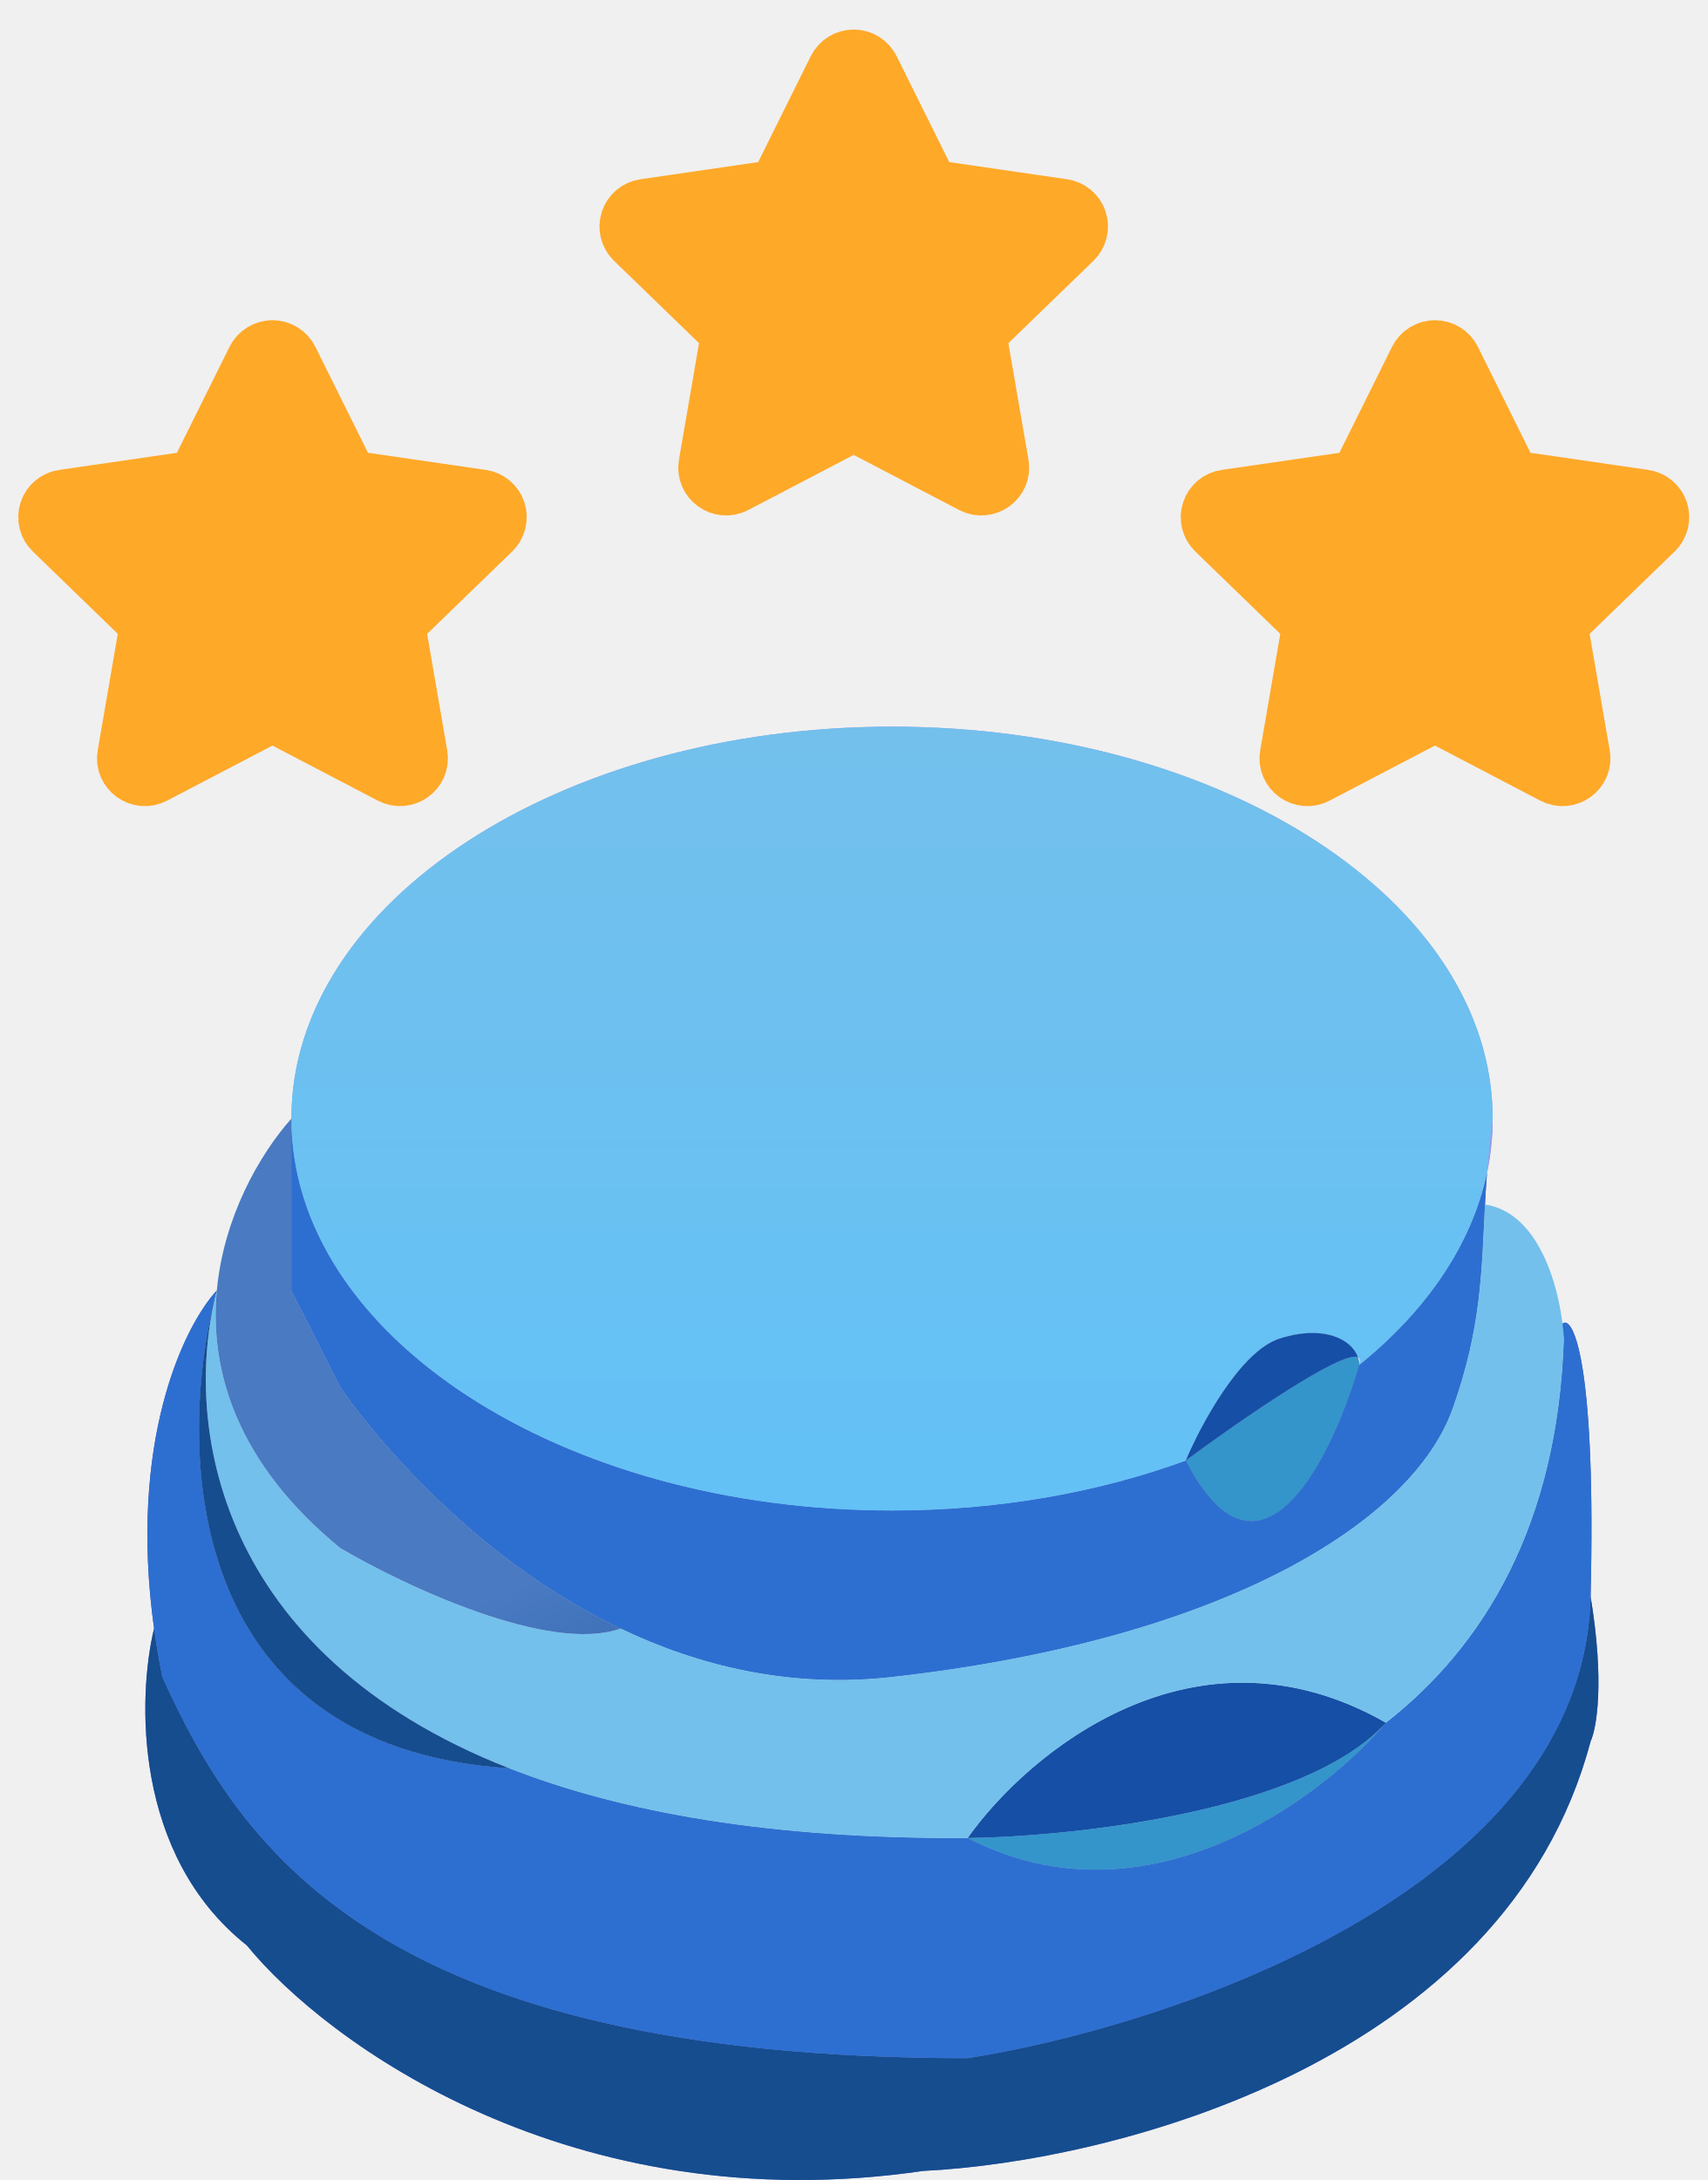
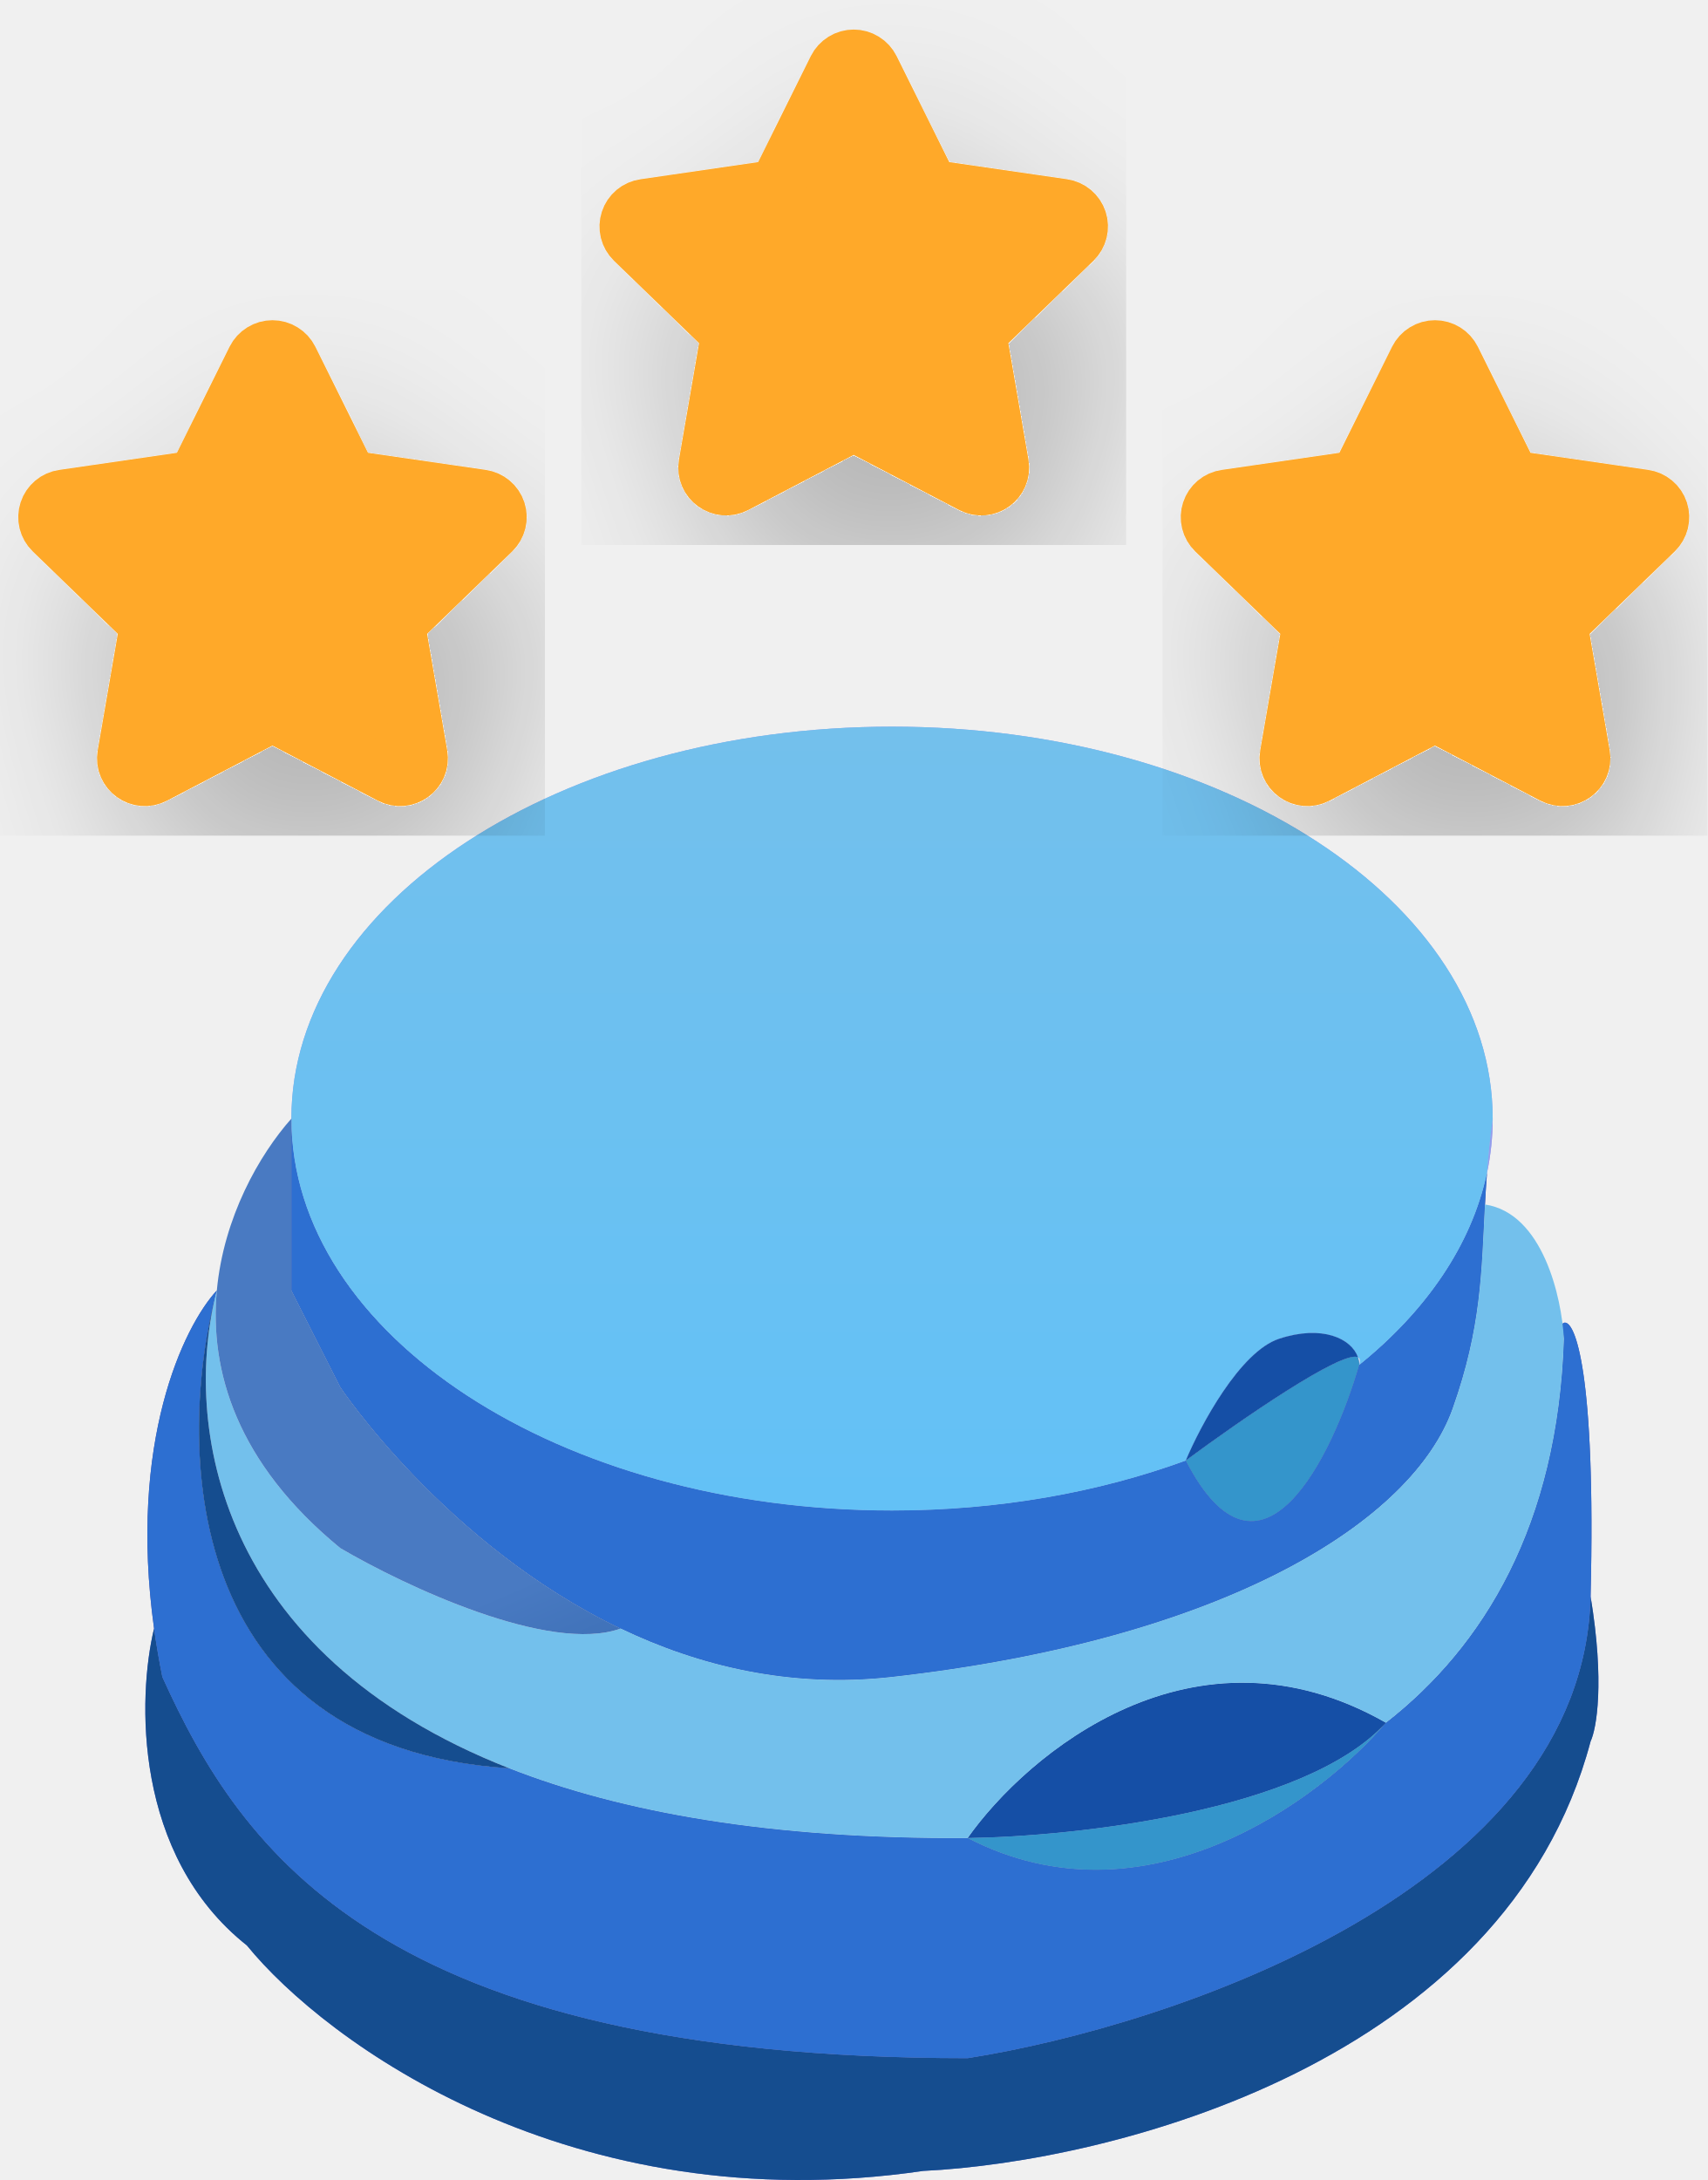
<svg xmlns="http://www.w3.org/2000/svg" width="47" height="60" viewBox="0 0 47 60" fill="none">
  <path fill-rule="evenodd" clip-rule="evenodd" d="M41.089 30.787C41.089 31.294 41.036 31.793 40.932 32.282C40.967 31.814 41.016 31.32 41.089 30.787Z" fill="#949DEC" />
  <path d="M26.637 56.647C10.471 56.647 6.633 50.933 4.469 46.155C4.377 45.697 4.301 45.252 4.241 44.822C3.787 46.695 3.661 51.061 6.796 53.544C8.96 56.204 15.713 61.169 25.413 59.75C30.556 59.504 41.432 56.795 43.784 47.928C43.947 47.584 44.175 46.303 43.784 43.939C43.588 51.977 32.271 55.76 26.637 56.647Z" fill="#626ED0" />
  <path d="M4.469 46.155C6.633 50.933 10.471 56.647 26.637 56.647C32.271 55.76 43.588 51.977 43.784 43.939C43.934 37.773 43.354 36.308 43.049 36.407C42.956 36.437 43.03 36.598 43.049 36.846C42.882 41.979 40.844 45.313 38.15 47.415C36.353 49.53 31.536 53.127 26.637 50.588C21.204 50.621 17.096 49.875 14.022 48.67C4.91 48.081 4.857 39.655 5.969 35.516C5.047 36.516 3.529 39.695 4.241 44.822C4.301 45.252 4.377 45.697 4.469 46.155Z" fill="#5A56A2" />
  <path d="M26.637 50.588C28.27 48.276 32.859 44.403 38.15 47.415C35.924 49.86 29.547 50.549 26.637 50.588Z" fill="#6665A7" />
  <path d="M38.15 47.415C36.353 49.53 31.536 53.127 26.637 50.588C29.547 50.549 35.924 49.86 38.15 47.415Z" fill="#8080C8" />
  <path d="M32.639 40.2C34.696 44.183 36.68 40.105 37.415 37.568C37.415 37.496 37.403 37.425 37.38 37.356C36.946 37.154 34.157 39.077 32.639 40.2Z" fill="#787DC1" />
  <path d="M24.555 41.574C15.424 41.574 8.021 36.745 8.021 30.787V35.516L9.368 38.176C9.368 38.176 12.253 42.509 17.084 44.822C19.221 45.845 21.738 46.472 24.555 46.155C33.741 45.121 38.885 41.87 39.987 38.767C40.78 36.535 40.78 34.998 40.877 33.151C40.892 32.87 40.909 32.581 40.932 32.282C40.51 34.268 39.259 36.081 37.415 37.568C36.68 40.105 34.696 44.183 32.639 40.2C30.248 41.075 27.491 41.574 24.555 41.574Z" fill="#51519B" />
  <path d="M8.021 30.787C8.021 36.745 15.424 41.574 24.555 41.574C27.491 41.574 30.248 41.075 32.639 40.2C33.047 39.229 34.133 37.2 35.21 36.846C36.398 36.455 37.205 36.842 37.38 37.356C37.439 37.384 37.454 37.452 37.415 37.568C39.259 36.081 40.51 34.268 40.932 32.282C40.967 31.814 41.016 31.32 41.089 30.787C41.089 24.83 33.687 20 24.555 20C15.424 20 8.021 24.83 8.021 30.787Z" fill="#949DEC" />
  <path fill-rule="evenodd" clip-rule="evenodd" d="M41.089 30.787C41.089 31.294 41.036 31.793 40.932 32.282C40.967 31.814 41.016 31.32 41.089 30.787Z" fill="#949DEC" />
  <path d="M26.637 56.647C10.471 56.647 6.633 50.933 4.469 46.155C4.377 45.697 4.301 45.252 4.241 44.822C3.787 46.695 3.661 51.061 6.796 53.544C8.96 56.204 15.713 61.169 25.413 59.75C30.556 59.504 41.432 56.795 43.784 47.928C43.947 47.584 44.175 46.303 43.784 43.939C43.588 51.977 32.271 55.76 26.637 56.647Z" fill="#154D8F" />
  <path d="M4.469 46.155C6.633 50.933 10.471 56.647 26.637 56.647C32.271 55.76 43.588 51.977 43.784 43.939C43.934 37.773 43.354 36.308 43.049 36.407C42.956 36.437 43.03 36.598 43.049 36.846C42.882 41.979 40.844 45.313 38.15 47.415C36.353 49.53 31.536 53.127 26.637 50.588C21.204 50.621 17.096 49.875 14.022 48.67C4.91 48.081 4.857 39.655 5.969 35.516C5.047 36.516 3.529 39.695 4.241 44.822C4.301 45.252 4.377 45.697 4.469 46.155Z" fill="#2D6FD1" />
  <path d="M26.637 50.588C28.27 48.276 32.859 44.403 38.15 47.415C35.924 49.86 29.547 50.549 26.637 50.588Z" fill="#154FA6" />
  <path d="M38.15 47.415C36.353 49.53 31.536 53.127 26.637 50.588C29.547 50.549 35.924 49.86 38.15 47.415Z" fill="#3495CB" />
  <path d="M32.639 40.2C34.696 44.183 36.68 40.105 37.415 37.568C37.415 37.496 37.403 37.425 37.38 37.356C36.946 37.154 34.157 39.077 32.639 40.2Z" fill="#3495CB" />
  <path d="M24.555 41.574C15.424 41.574 8.021 36.745 8.021 30.787V35.516L9.368 38.176C9.368 38.176 12.253 42.509 17.084 44.822C19.221 45.845 21.738 46.472 24.555 46.155C33.741 45.121 38.885 41.87 39.987 38.767C40.78 36.535 40.78 34.998 40.877 33.151C40.892 32.87 40.909 32.581 40.932 32.282C40.51 34.268 39.259 36.081 37.415 37.568C36.68 40.105 34.696 44.183 32.639 40.2C30.248 41.075 27.491 41.574 24.555 41.574Z" fill="#2D6FD1" />
  <path d="M8.021 30.787C8.021 36.745 15.424 41.574 24.555 41.574C27.491 41.574 30.248 41.075 32.639 40.2C33.047 39.229 34.133 37.2 35.21 36.846C36.398 36.455 37.205 36.842 37.38 37.356C37.439 37.384 37.454 37.452 37.415 37.568C39.259 36.081 40.51 34.268 40.932 32.282C40.967 31.814 41.016 31.32 41.089 30.787C41.089 24.83 33.687 20 24.555 20C15.424 20 8.021 24.83 8.021 30.787Z" fill="url(#paint0_linear_125_6)" />
  <path d="M39.987 38.767C38.885 41.87 33.741 45.121 24.555 46.155C21.738 46.472 19.221 45.845 17.084 44.822C15.125 45.528 11.124 43.641 9.368 42.609C6.507 40.266 5.764 37.715 5.969 35.516C5.016 39.19 5.954 45.508 14.022 48.67C17.096 49.875 21.204 50.621 26.637 50.588C28.27 48.276 32.859 44.403 38.15 47.415C40.844 45.313 42.882 41.979 43.049 36.846C42.989 35.713 42.471 33.388 40.877 33.151C40.78 34.998 40.78 36.535 39.987 38.767Z" fill="#73C0EC" />
  <path d="M35.21 36.846C34.133 37.2 33.047 39.229 32.639 40.2C34.157 39.077 36.946 37.154 37.38 37.356C37.205 36.842 36.398 36.455 35.21 36.846Z" fill="#154FA6" />
  <path d="M8.021 35.516V30.787C7.142 31.777 6.156 33.498 5.969 35.516C5.764 37.715 6.507 40.266 9.368 42.609C11.124 43.641 15.125 45.528 17.084 44.822C12.253 42.509 9.368 38.176 9.368 38.176L8.021 35.516Z" fill="url(#paint1_linear_125_6)" />
  <path d="M5.969 35.516C5.016 39.19 5.954 45.508 14.022 48.67C4.91 48.081 4.857 39.655 5.969 35.516Z" fill="#154D8F" />
  <g clip-path="url(#clip0_125_6)">
-     <path d="M5.367 13.148L6.991 9.877C7.038 9.783 7.111 9.703 7.201 9.648C7.291 9.592 7.394 9.563 7.5 9.563C7.606 9.563 7.71 9.592 7.799 9.648C7.889 9.703 7.962 9.783 8.009 9.877L9.633 13.148L13.263 13.675C13.368 13.69 13.466 13.733 13.547 13.801C13.629 13.869 13.689 13.958 13.722 14.059C13.755 14.159 13.758 14.267 13.733 14.369C13.707 14.472 13.653 14.565 13.578 14.639L10.951 17.183L11.571 20.776C11.651 21.238 11.163 21.589 10.746 21.371L7.5 19.674L4.253 21.371C3.837 21.589 3.349 21.238 3.429 20.776L4.049 17.182L1.423 14.638C1.347 14.565 1.293 14.471 1.268 14.369C1.243 14.267 1.247 14.159 1.28 14.059C1.312 13.959 1.373 13.87 1.453 13.802C1.534 13.734 1.632 13.69 1.737 13.676L5.367 13.148Z" fill="#FFA929" stroke="#FFA929" stroke-width="1.5" stroke-linecap="round" stroke-linejoin="round" />
+     <g filter="url(#filter0_d_125_6)">
+       <path d="M5.367 13.148L6.991 9.877C7.038 9.783 7.111 9.703 7.201 9.648C7.291 9.592 7.394 9.563 7.5 9.563C7.606 9.563 7.71 9.592 7.799 9.648C7.889 9.703 7.962 9.783 8.009 9.877L9.633 13.148L13.263 13.675C13.368 13.69 13.466 13.733 13.547 13.801C13.629 13.869 13.689 13.958 13.722 14.059C13.755 14.159 13.758 14.267 13.733 14.369C13.707 14.472 13.653 14.565 13.578 14.639L10.951 17.183L11.571 20.776C11.651 21.238 11.163 21.589 10.746 21.371L7.5 19.674L4.253 21.371C3.837 21.589 3.349 21.238 3.429 20.776L4.049 17.182L1.423 14.638C1.347 14.565 1.293 14.471 1.268 14.369C1.243 14.267 1.247 14.159 1.28 14.059C1.312 13.959 1.373 13.87 1.453 13.802C1.534 13.734 1.632 13.69 1.737 13.676L5.367 13.148Z" fill="#FFA929" />
+       <path d="M5.367 13.148L6.991 9.877C7.038 9.783 7.111 9.703 7.201 9.648C7.291 9.592 7.394 9.563 7.5 9.563C7.606 9.563 7.71 9.592 7.799 9.648C7.889 9.703 7.962 9.783 8.009 9.877L9.633 13.148L13.263 13.675C13.368 13.69 13.466 13.733 13.547 13.801C13.629 13.869 13.689 13.958 13.722 14.059C13.755 14.159 13.758 14.267 13.733 14.369C13.707 14.472 13.653 14.565 13.578 14.639L10.951 17.183L11.571 20.776C11.651 21.238 11.163 21.589 10.746 21.371L7.5 19.674L4.253 21.371C3.837 21.589 3.349 21.238 3.429 20.776L4.049 17.182L1.423 14.638C1.347 14.565 1.293 14.471 1.268 14.369C1.243 14.267 1.247 14.159 1.28 14.059C1.312 13.959 1.373 13.87 1.453 13.802C1.534 13.734 1.632 13.69 1.737 13.676L5.367 13.148Z" stroke="#FFA929" stroke-width="1.5" stroke-linecap="round" stroke-linejoin="round" />
+     </g>
  </g>
  <g clip-path="url(#clip1_125_6)">
-     <path d="M21.367 5.147L22.991 1.877C23.038 1.783 23.111 1.703 23.201 1.648C23.291 1.592 23.394 1.563 23.5 1.563C23.606 1.563 23.709 1.592 23.799 1.648C23.889 1.703 23.962 1.783 24.009 1.877L25.633 5.147L29.263 5.675C29.368 5.69 29.466 5.733 29.547 5.801C29.628 5.869 29.689 5.958 29.722 6.059C29.755 6.159 29.758 6.267 29.733 6.369C29.707 6.472 29.654 6.565 29.578 6.639L26.951 9.182L27.571 12.776C27.651 13.238 27.163 13.589 26.746 13.371L23.5 11.674L20.253 13.371C19.837 13.589 19.349 13.238 19.429 12.776L20.049 9.182L17.422 6.638C17.347 6.565 17.293 6.471 17.268 6.369C17.243 6.267 17.247 6.159 17.28 6.059C17.312 5.959 17.372 5.87 17.453 5.802C17.534 5.734 17.633 5.69 17.737 5.676L21.367 5.147Z" fill="#FFA929" stroke="#FFA929" stroke-width="1.5" stroke-linecap="round" stroke-linejoin="round" />
+     <g filter="url(#filter1_d_125_6)">
+       <path d="M21.367 5.147L22.991 1.877C23.038 1.783 23.111 1.703 23.201 1.648C23.291 1.592 23.394 1.563 23.5 1.563C23.606 1.563 23.709 1.592 23.799 1.648C23.889 1.703 23.962 1.783 24.009 1.877L25.633 5.147L29.263 5.675C29.368 5.69 29.466 5.733 29.547 5.801C29.628 5.869 29.689 5.958 29.722 6.059C29.755 6.159 29.758 6.267 29.733 6.369C29.707 6.472 29.654 6.565 29.578 6.639L26.951 9.182L27.571 12.776C27.651 13.238 27.163 13.589 26.746 13.371L23.5 11.674L20.253 13.371C19.837 13.589 19.349 13.238 19.429 12.776L20.049 9.182L17.422 6.638C17.347 6.565 17.293 6.471 17.268 6.369C17.243 6.267 17.247 6.159 17.28 6.059C17.312 5.959 17.372 5.87 17.453 5.802C17.534 5.734 17.633 5.69 17.737 5.676L21.367 5.147Z" fill="#FFA929" />
+       <path d="M21.367 5.147L22.991 1.877C23.038 1.783 23.111 1.703 23.201 1.648C23.291 1.592 23.394 1.563 23.5 1.563C23.606 1.563 23.709 1.592 23.799 1.648C23.889 1.703 23.962 1.783 24.009 1.877L25.633 5.147L29.263 5.675C29.368 5.69 29.466 5.733 29.547 5.801C29.628 5.869 29.689 5.958 29.722 6.059C29.755 6.159 29.758 6.267 29.733 6.369C29.707 6.472 29.654 6.565 29.578 6.639L26.951 9.182L27.571 12.776C27.651 13.238 27.163 13.589 26.746 13.371L23.5 11.674L20.253 13.371C19.837 13.589 19.349 13.238 19.429 12.776L20.049 9.182L17.422 6.638C17.347 6.565 17.293 6.471 17.268 6.369C17.243 6.267 17.247 6.159 17.28 6.059C17.312 5.959 17.372 5.87 17.453 5.802C17.534 5.734 17.633 5.69 17.737 5.676L21.367 5.147Z" stroke="#FFA929" stroke-width="1.5" stroke-linecap="round" stroke-linejoin="round" />
+     </g>
  </g>
  <g clip-path="url(#clip2_125_6)">
-     <path d="M37.367 13.148L38.991 9.877C39.038 9.783 39.111 9.703 39.201 9.648C39.291 9.592 39.394 9.563 39.5 9.563C39.606 9.563 39.709 9.592 39.8 9.648C39.889 9.703 39.962 9.783 40.009 9.877L41.633 13.148L45.263 13.675C45.368 13.69 45.466 13.733 45.547 13.801C45.629 13.869 45.689 13.958 45.722 14.059C45.755 14.159 45.758 14.267 45.733 14.369C45.707 14.472 45.654 14.565 45.578 14.639L42.951 17.183L43.571 20.776C43.651 21.238 43.163 21.589 42.746 21.371L39.5 19.674L36.253 21.371C35.837 21.589 35.349 21.238 35.429 20.776L36.049 17.182L33.422 14.638C33.347 14.565 33.293 14.471 33.268 14.369C33.243 14.267 33.247 14.159 33.28 14.059C33.312 13.959 33.373 13.87 33.453 13.802C33.534 13.734 33.633 13.69 33.737 13.676L37.367 13.148Z" fill="#FFA929" stroke="#FFA929" stroke-width="1.5" stroke-linecap="round" stroke-linejoin="round" />
+     <g filter="url(#filter2_d_125_6)">
+       <path d="M37.367 13.148L38.991 9.877C39.038 9.783 39.111 9.703 39.201 9.648C39.291 9.592 39.394 9.563 39.5 9.563C39.606 9.563 39.709 9.592 39.8 9.648C39.889 9.703 39.962 9.783 40.009 9.877L41.633 13.148L45.263 13.675C45.368 13.69 45.466 13.733 45.547 13.801C45.629 13.869 45.689 13.958 45.722 14.059C45.755 14.159 45.758 14.267 45.733 14.369C45.707 14.472 45.654 14.565 45.578 14.639L42.951 17.183L43.571 20.776C43.651 21.238 43.163 21.589 42.746 21.371L39.5 19.674L36.253 21.371C35.837 21.589 35.349 21.238 35.429 20.776L36.049 17.182L33.422 14.638C33.347 14.565 33.293 14.471 33.268 14.369C33.243 14.267 33.247 14.159 33.28 14.059C33.312 13.959 33.373 13.87 33.453 13.802C33.534 13.734 33.633 13.69 33.737 13.676L37.367 13.148Z" fill="#FFA929" />
+       <path d="M37.367 13.148L38.991 9.877C39.038 9.783 39.111 9.703 39.201 9.648C39.291 9.592 39.394 9.563 39.5 9.563C39.606 9.563 39.709 9.592 39.8 9.648C39.889 9.703 39.962 9.783 40.009 9.877L41.633 13.148L45.263 13.675C45.368 13.69 45.466 13.733 45.547 13.801C45.629 13.869 45.689 13.958 45.722 14.059C45.755 14.159 45.758 14.267 45.733 14.369C45.707 14.472 45.654 14.565 45.578 14.639L42.951 17.183L43.571 20.776C43.651 21.238 43.163 21.589 42.746 21.371L39.5 19.674L36.253 21.371C35.837 21.589 35.349 21.238 35.429 20.776L36.049 17.182L33.422 14.638C33.347 14.565 33.293 14.471 33.268 14.369C33.243 14.267 33.247 14.159 33.28 14.059C33.312 13.959 33.373 13.87 33.453 13.802C33.534 13.734 33.633 13.69 33.737 13.676L37.367 13.148Z" stroke="#FFA929" stroke-width="1.5" stroke-linecap="round" stroke-linejoin="round" />
+     </g>
  </g>
  <defs>
+     <filter id="filter0_d_125_6" x="-3.498" y="6.813" width="23.998" height="23.376" filterUnits="userSpaceOnUse" color-interpolation-filters="sRGB">
+       <feFlood flood-opacity="0" result="BackgroundImageFix" />
+       <feColorMatrix in="SourceAlpha" type="matrix" values="0 0 0 0 0 0 0 0 0 0 0 0 0 0 0 0 0 0 127 0" result="hardAlpha" />
+       <feOffset dx="1" dy="3" />
+       <feGaussianBlur stdDeviation="2.5" />
+       <feComposite in2="hardAlpha" operator="out" />
+       <feColorMatrix type="matrix" values="0 0 0 0 0 0 0 0 0 0 0 0 0 0 0 0 0 0 0.25 0" />
+       <feBlend mode="normal" in2="BackgroundImageFix" result="effect1_dropShadow_125_6" />
+       <feBlend mode="normal" in="SourceGraphic" in2="effect1_dropShadow_125_6" result="shape" />
+     </filter>
+     <filter id="filter1_d_125_6" x="12.502" y="-1.187" width="23.998" height="23.376" filterUnits="userSpaceOnUse" color-interpolation-filters="sRGB">
+       <feFlood flood-opacity="0" result="BackgroundImageFix" />
+       <feColorMatrix in="SourceAlpha" type="matrix" values="0 0 0 0 0 0 0 0 0 0 0 0 0 0 0 0 0 0 127 0" result="hardAlpha" />
+       <feOffset dx="1" dy="3" />
+       <feGaussianBlur stdDeviation="2.5" />
+       <feComposite in2="hardAlpha" operator="out" />
+       <feColorMatrix type="matrix" values="0 0 0 0 0 0 0 0 0 0 0 0 0 0 0 0 0 0 0.25 0" />
+       <feBlend mode="normal" in2="BackgroundImageFix" result="effect1_dropShadow_125_6" />
+       <feBlend mode="normal" in="SourceGraphic" in2="effect1_dropShadow_125_6" result="shape" />
+     </filter>
+     <filter id="filter2_d_125_6" x="28.502" y="6.813" width="23.998" height="23.376" filterUnits="userSpaceOnUse" color-interpolation-filters="sRGB">
+       <feFlood flood-opacity="0" result="BackgroundImageFix" />
+       <feColorMatrix in="SourceAlpha" type="matrix" values="0 0 0 0 0 0 0 0 0 0 0 0 0 0 0 0 0 0 127 0" result="hardAlpha" />
+       <feOffset dx="1" dy="3" />
+       <feGaussianBlur stdDeviation="2.5" />
+       <feComposite in2="hardAlpha" operator="out" />
+       <feColorMatrix type="matrix" values="0 0 0 0 0 0 0 0 0 0 0 0 0 0 0 0 0 0 0.25 0" />
+       <feBlend mode="normal" in2="BackgroundImageFix" result="effect1_dropShadow_125_6" />
+       <feBlend mode="normal" in="SourceGraphic" in2="effect1_dropShadow_125_6" result="shape" />
+     </filter>
    <linearGradient id="paint0_linear_125_6" x1="24" y1="20" x2="24" y2="60" gradientUnits="userSpaceOnUse">
      <stop stop-color="#73C0EC" />
      <stop offset="1" stop-color="#55C2FF" />
    </linearGradient>
    <linearGradient id="paint1_linear_125_6" x1="0.996" y1="48.846" x2="7.88" y2="64.766" gradientUnits="userSpaceOnUse">
      <stop offset="0.028" stop-color="#497AC2" />
      <stop offset="0.755" stop-color="#154D8F" />
    </linearGradient>
    <clipPath id="clip0_125_6">
      <rect width="15" height="15" fill="white" transform="translate(0 8)" />
    </clipPath>
    <clipPath id="clip1_125_6">
      <rect width="15" height="15" fill="white" transform="translate(16)" />
    </clipPath>
    <clipPath id="clip2_125_6">
      <rect width="15" height="15" fill="white" transform="translate(32 8)" />
    </clipPath>
  </defs>
</svg>
